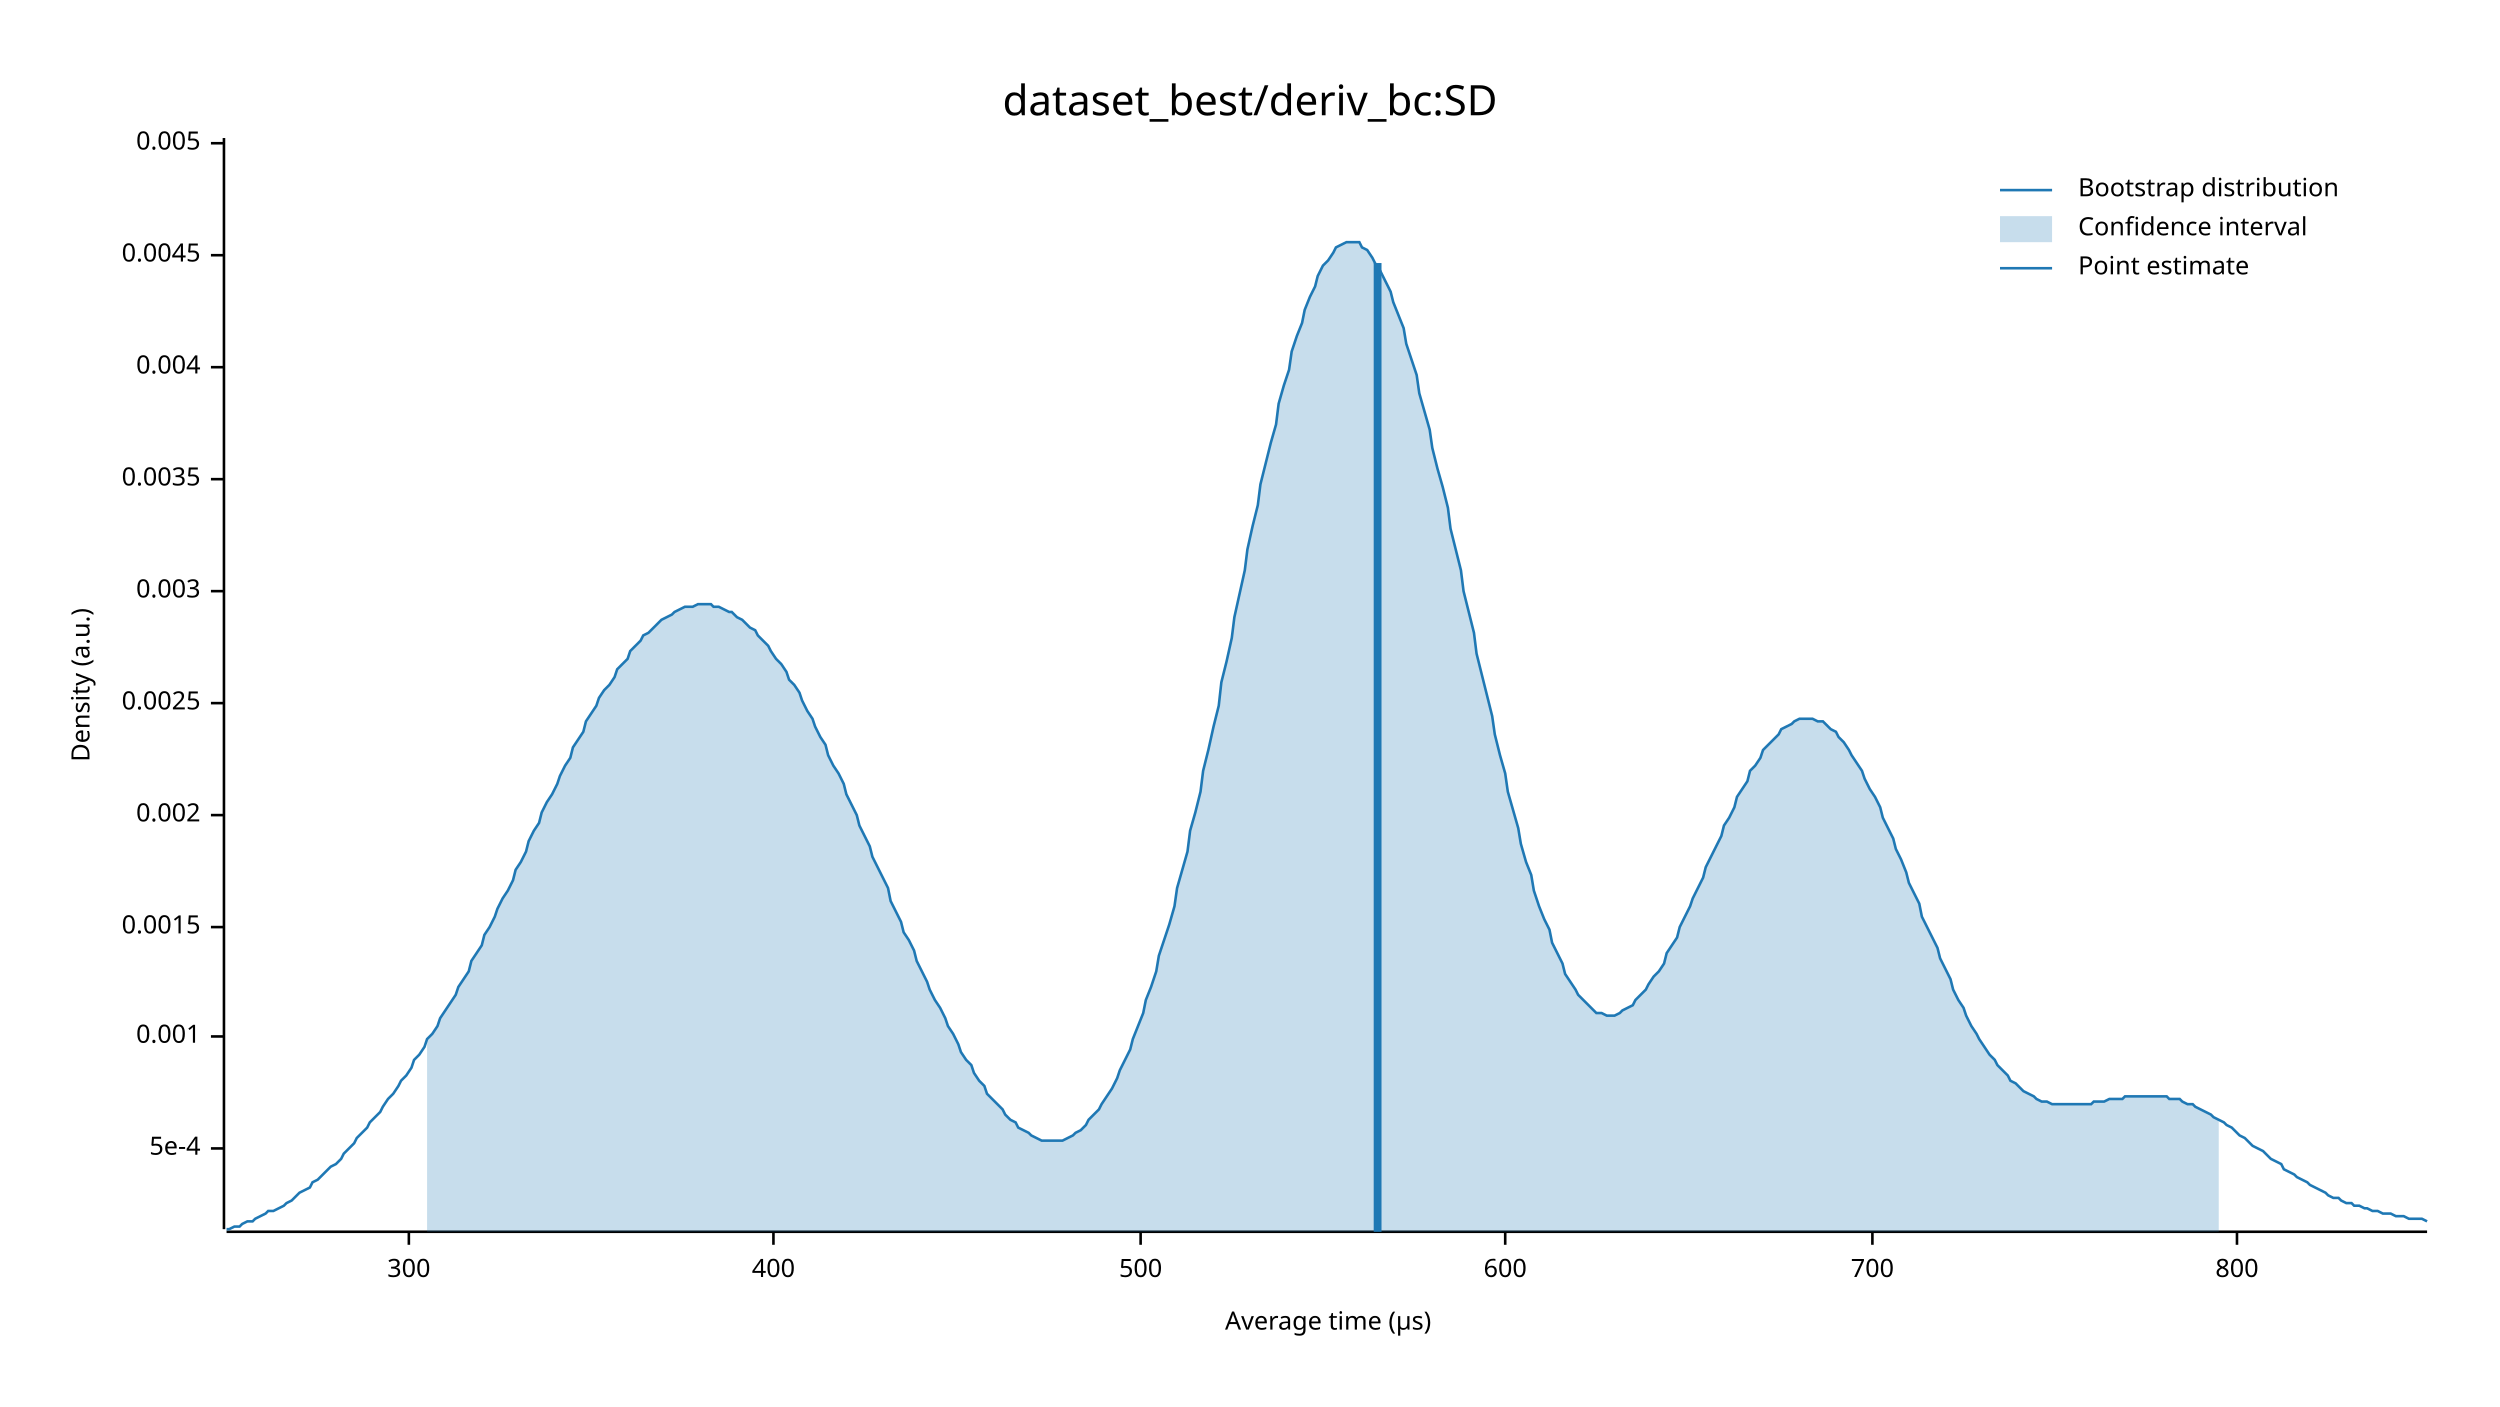
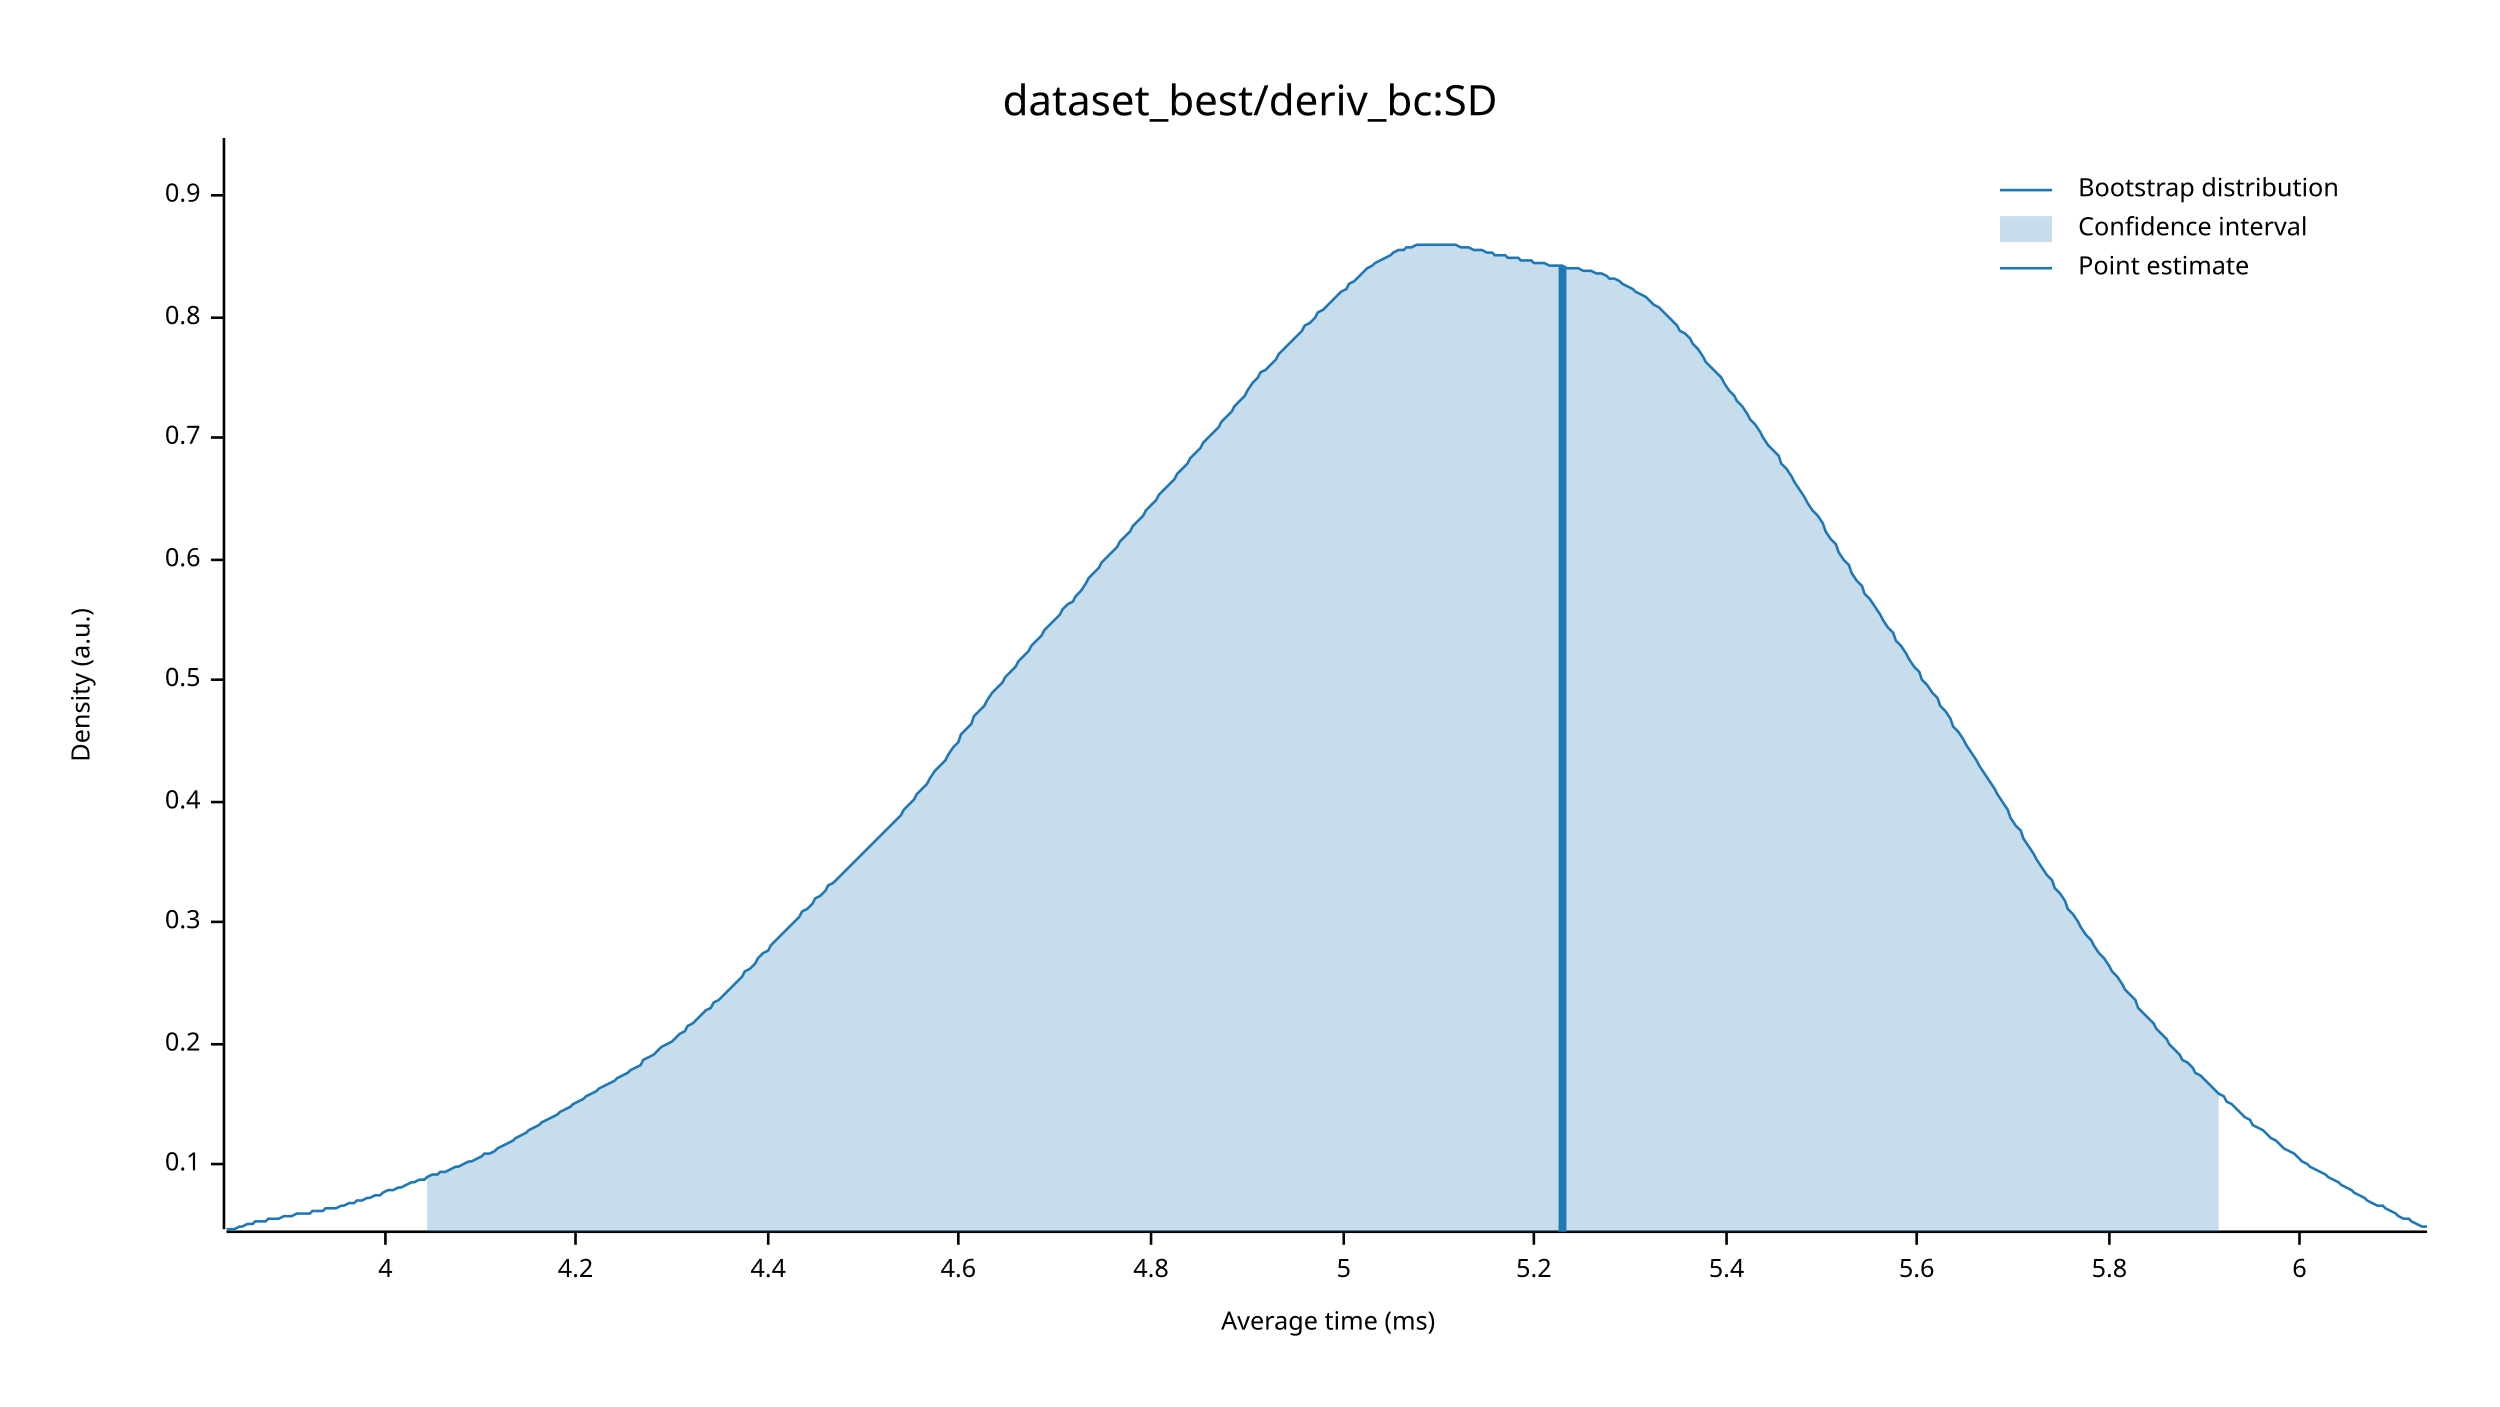
<svg xmlns="http://www.w3.org/2000/svg" width="960" height="540" viewBox="0 0 960 540">
  <text x="480" y="32" dy="0.76em" text-anchor="middle" font-family="sans-serif" font-size="16.129" opacity="1" fill="#000000">
dataset_best/deriv_bc:SD
</text>
  <text x="27" y="263" dy="0.76em" text-anchor="middle" font-family="sans-serif" font-size="9.677" opacity="1" fill="#000000" transform="rotate(270, 27, 263)">
Density (a.u.)
</text>
  <text x="510" y="513" dy="-0.5ex" text-anchor="middle" font-family="sans-serif" font-size="9.677" opacity="1" fill="#000000">
- Average time (µs)
+ Average time (ms)
</text>
  <polyline fill="none" opacity="1" stroke="#000000" stroke-width="1" points="86,53 86,472 " />
-   <text x="77" y="441" dy="0.5ex" text-anchor="end" font-family="sans-serif" font-size="9.677" opacity="1" fill="#000000">
- 5e-4
+   <text x="77" y="447" dy="0.5ex" text-anchor="end" font-family="sans-serif" font-size="9.677" opacity="1" fill="#000000">
+ 0.1
</text>
-   <polyline fill="none" opacity="1" stroke="#000000" stroke-width="1" points="81,441 86,441 " />
-   <text x="77" y="398" dy="0.5ex" text-anchor="end" font-family="sans-serif" font-size="9.677" opacity="1" fill="#000000">
- 0.001
+   <polyline fill="none" opacity="1" stroke="#000000" stroke-width="1" points="81,447 86,447 " />
+   <text x="77" y="401" dy="0.5ex" text-anchor="end" font-family="sans-serif" font-size="9.677" opacity="1" fill="#000000">
+ 0.2
</text>
-   <polyline fill="none" opacity="1" stroke="#000000" stroke-width="1" points="81,398 86,398 " />
-   <text x="77" y="356" dy="0.5ex" text-anchor="end" font-family="sans-serif" font-size="9.677" opacity="1" fill="#000000">
- 0.0015
+   <polyline fill="none" opacity="1" stroke="#000000" stroke-width="1" points="81,401 86,401 " />
+   <text x="77" y="354" dy="0.5ex" text-anchor="end" font-family="sans-serif" font-size="9.677" opacity="1" fill="#000000">
+ 0.3
</text>
-   <polyline fill="none" opacity="1" stroke="#000000" stroke-width="1" points="81,356 86,356 " />
-   <text x="77" y="313" dy="0.5ex" text-anchor="end" font-family="sans-serif" font-size="9.677" opacity="1" fill="#000000">
- 0.002
+   <polyline fill="none" opacity="1" stroke="#000000" stroke-width="1" points="81,354 86,354 " />
+   <text x="77" y="308" dy="0.5ex" text-anchor="end" font-family="sans-serif" font-size="9.677" opacity="1" fill="#000000">
+ 0.4
</text>
-   <polyline fill="none" opacity="1" stroke="#000000" stroke-width="1" points="81,313 86,313 " />
-   <text x="77" y="270" dy="0.5ex" text-anchor="end" font-family="sans-serif" font-size="9.677" opacity="1" fill="#000000">
- 0.0025
+   <polyline fill="none" opacity="1" stroke="#000000" stroke-width="1" points="81,308 86,308 " />
+   <text x="77" y="261" dy="0.5ex" text-anchor="end" font-family="sans-serif" font-size="9.677" opacity="1" fill="#000000">
+ 0.5
</text>
-   <polyline fill="none" opacity="1" stroke="#000000" stroke-width="1" points="81,270 86,270 " />
-   <text x="77" y="227" dy="0.5ex" text-anchor="end" font-family="sans-serif" font-size="9.677" opacity="1" fill="#000000">
- 0.003
+   <polyline fill="none" opacity="1" stroke="#000000" stroke-width="1" points="81,261 86,261 " />
+   <text x="77" y="215" dy="0.5ex" text-anchor="end" font-family="sans-serif" font-size="9.677" opacity="1" fill="#000000">
+ 0.6
</text>
-   <polyline fill="none" opacity="1" stroke="#000000" stroke-width="1" points="81,227 86,227 " />
-   <text x="77" y="184" dy="0.5ex" text-anchor="end" font-family="sans-serif" font-size="9.677" opacity="1" fill="#000000">
- 0.0035
+   <polyline fill="none" opacity="1" stroke="#000000" stroke-width="1" points="81,215 86,215 " />
+   <text x="77" y="168" dy="0.5ex" text-anchor="end" font-family="sans-serif" font-size="9.677" opacity="1" fill="#000000">
+ 0.7
</text>
-   <polyline fill="none" opacity="1" stroke="#000000" stroke-width="1" points="81,184 86,184 " />
-   <text x="77" y="141" dy="0.5ex" text-anchor="end" font-family="sans-serif" font-size="9.677" opacity="1" fill="#000000">
- 0.004
+   <polyline fill="none" opacity="1" stroke="#000000" stroke-width="1" points="81,168 86,168 " />
+   <text x="77" y="122" dy="0.5ex" text-anchor="end" font-family="sans-serif" font-size="9.677" opacity="1" fill="#000000">
+ 0.8
</text>
-   <polyline fill="none" opacity="1" stroke="#000000" stroke-width="1" points="81,141 86,141 " />
-   <text x="77" y="98" dy="0.5ex" text-anchor="end" font-family="sans-serif" font-size="9.677" opacity="1" fill="#000000">
- 0.0045
+   <polyline fill="none" opacity="1" stroke="#000000" stroke-width="1" points="81,122 86,122 " />
+   <text x="77" y="75" dy="0.5ex" text-anchor="end" font-family="sans-serif" font-size="9.677" opacity="1" fill="#000000">
+ 0.9
</text>
-   <polyline fill="none" opacity="1" stroke="#000000" stroke-width="1" points="81,98 86,98 " />
-   <text x="77" y="55" dy="0.5ex" text-anchor="end" font-family="sans-serif" font-size="9.677" opacity="1" fill="#000000">
- 0.005
+   <polyline fill="none" opacity="1" stroke="#000000" stroke-width="1" points="81,75 86,75 " />
+   <polyline fill="none" opacity="1" stroke="#000000" stroke-width="1" points="87,473 932,473 " />
+   <text x="148" y="483" dy="0.76em" text-anchor="middle" font-family="sans-serif" font-size="9.677" opacity="1" fill="#000000">
+ 4
</text>
-   <polyline fill="none" opacity="1" stroke="#000000" stroke-width="1" points="81,55 86,55 " />
-   <polyline fill="none" opacity="1" stroke="#000000" stroke-width="1" points="87,473 932,473 " />
-   <text x="157" y="483" dy="0.76em" text-anchor="middle" font-family="sans-serif" font-size="9.677" opacity="1" fill="#000000">
- 300
+   <polyline fill="none" opacity="1" stroke="#000000" stroke-width="1" points="148,473 148,478 " />
+   <text x="221" y="483" dy="0.76em" text-anchor="middle" font-family="sans-serif" font-size="9.677" opacity="1" fill="#000000">
+ 4.2
</text>
-   <polyline fill="none" opacity="1" stroke="#000000" stroke-width="1" points="157,473 157,478 " />
-   <text x="297" y="483" dy="0.76em" text-anchor="middle" font-family="sans-serif" font-size="9.677" opacity="1" fill="#000000">
- 400
+   <polyline fill="none" opacity="1" stroke="#000000" stroke-width="1" points="221,473 221,478 " />
+   <text x="295" y="483" dy="0.76em" text-anchor="middle" font-family="sans-serif" font-size="9.677" opacity="1" fill="#000000">
+ 4.4
</text>
-   <polyline fill="none" opacity="1" stroke="#000000" stroke-width="1" points="297,473 297,478 " />
-   <text x="438" y="483" dy="0.76em" text-anchor="middle" font-family="sans-serif" font-size="9.677" opacity="1" fill="#000000">
- 500
+   <polyline fill="none" opacity="1" stroke="#000000" stroke-width="1" points="295,473 295,478 " />
+   <text x="368" y="483" dy="0.76em" text-anchor="middle" font-family="sans-serif" font-size="9.677" opacity="1" fill="#000000">
+ 4.6
</text>
-   <polyline fill="none" opacity="1" stroke="#000000" stroke-width="1" points="438,473 438,478 " />
-   <text x="578" y="483" dy="0.76em" text-anchor="middle" font-family="sans-serif" font-size="9.677" opacity="1" fill="#000000">
- 600
+   <polyline fill="none" opacity="1" stroke="#000000" stroke-width="1" points="368,473 368,478 " />
+   <text x="442" y="483" dy="0.76em" text-anchor="middle" font-family="sans-serif" font-size="9.677" opacity="1" fill="#000000">
+ 4.8
</text>
-   <polyline fill="none" opacity="1" stroke="#000000" stroke-width="1" points="578,473 578,478 " />
-   <text x="719" y="483" dy="0.76em" text-anchor="middle" font-family="sans-serif" font-size="9.677" opacity="1" fill="#000000">
- 700
+   <polyline fill="none" opacity="1" stroke="#000000" stroke-width="1" points="442,473 442,478 " />
+   <text x="516" y="483" dy="0.76em" text-anchor="middle" font-family="sans-serif" font-size="9.677" opacity="1" fill="#000000">
+ 5
</text>
-   <polyline fill="none" opacity="1" stroke="#000000" stroke-width="1" points="719,473 719,478 " />
-   <text x="859" y="483" dy="0.76em" text-anchor="middle" font-family="sans-serif" font-size="9.677" opacity="1" fill="#000000">
- 800
+   <polyline fill="none" opacity="1" stroke="#000000" stroke-width="1" points="516,473 516,478 " />
+   <text x="589" y="483" dy="0.76em" text-anchor="middle" font-family="sans-serif" font-size="9.677" opacity="1" fill="#000000">
+ 5.2
</text>
-   <polyline fill="none" opacity="1" stroke="#000000" stroke-width="1" points="859,473 859,478 " />
-   <polyline fill="none" opacity="1" stroke="#1F78B4" stroke-width="1" points="87,472 88,472 90,471 92,471 93,470 95,469 97,469 98,468 100,467 102,466 103,465 105,465 107,464 109,463 110,462 112,461 114,459 115,458 117,457 119,456 120,454 122,453 124,451 125,450 127,448 129,447 131,445 132,443 134,441 136,439 137,437 139,435 141,433 142,431 144,429 146,427 147,425 149,422 151,420 153,417 154,415 156,413 158,410 159,407 161,405 163,402 164,399 166,397 168,394 169,391 171,388 173,385 175,382 176,379 178,376 180,373 181,369 183,366 185,363 186,359 188,356 190,352 191,349 193,345 195,342 197,338 198,334 200,331 202,327 203,323 205,319 207,316 208,312 210,308 212,305 214,301 215,298 217,294 219,291 220,287 222,284 224,281 225,277 227,274 229,271 230,268 232,265 234,263 236,260 237,257 239,255 241,253 242,250 244,248 246,246 247,244 249,243 251,241 252,240 254,238 256,237 258,236 259,235 261,234 263,233 264,233 266,233 268,232 269,232 271,232 273,232 274,233 276,233 278,234 280,235 281,235 283,237 285,238 286,239 288,241 290,242 291,244 293,246 295,248 296,250 298,253 300,255 302,258 303,261 305,263 307,266 308,269 310,273 312,276 313,279 315,283 317,286 318,290 320,294 322,297 324,301 325,305 327,309 329,313 330,317 332,321 334,325 335,329 337,333 339,337 341,341 342,346 344,350 346,354 347,358 349,361 351,365 352,369 354,373 356,377 357,380 359,384 361,387 363,391 364,394 366,397 368,401 369,404 371,407 373,409 374,412 376,415 378,417 379,420 381,422 383,424 385,426 386,428 388,430 390,431 391,433 393,434 395,435 396,436 398,437 400,438 401,438 403,438 405,438 407,438 408,438 410,437 412,436 413,435 415,434 417,432 418,430 420,428 422,426 423,424 425,421 427,418 429,414 430,411 432,407 434,403 435,399 437,394 439,389 440,384 442,379 444,373 445,367 447,361 449,355 451,348 452,341 454,334 456,327 457,319 459,312 461,304 462,296 464,288 466,279 468,271 469,262 471,254 473,245 474,237 476,228 478,219 479,211 481,202 483,194 484,186 486,178 488,170 490,163 491,155 493,148 495,142 496,135 498,129 500,124 501,119 503,114 505,110 506,106 508,102 510,100 512,97 513,95 515,94 517,93 518,93 520,93 522,93 523,95 525,96 527,99 528,101 530,104 532,108 534,112 535,116 537,121 539,126 540,132 542,138 544,144 545,151 547,158 549,165 550,172 552,180 554,187 556,195 557,203 559,211 561,219 562,227 564,235 566,243 567,251 569,259 571,267 573,275 574,282 576,290 578,297 579,304 581,311 583,318 584,324 586,331 588,336 589,342 591,348 593,353 595,357 596,362 598,366 600,370 601,374 603,377 605,380 606,382 608,384 610,386 611,387 613,389 615,389 617,390 618,390 620,390 622,389 623,388 625,387 627,386 628,384 630,382 632,380 633,378 635,375 637,373 639,370 640,366 642,363 644,360 645,356 647,352 649,348 650,345 652,341 654,337 655,333 657,329 659,325 661,321 662,317 664,314 666,310 667,306 669,303 671,300 672,296 674,294 676,291 677,288 679,286 681,284 683,282 684,280 686,279 688,278 689,277 691,276 693,276 694,276 696,276 698,277 700,277 701,278 703,280 705,281 706,283 708,285 710,288 711,290 713,293 715,296 716,299 718,303 720,306 722,310 723,314 725,318 727,322 728,326 730,330 732,335 733,339 735,343 737,347 738,352 740,356 742,360 744,364 745,368 747,372 749,376 750,380 752,384 754,387 755,390 757,394 759,397 760,399 762,402 764,405 766,407 767,409 769,411 771,413 772,415 774,416 776,418 777,419 779,420 781,421 782,422 784,423 786,423 788,424 789,424 791,424 793,424 794,424 796,424 798,424 799,424 801,424 803,424 804,423 806,423 808,423 810,422 811,422 813,422 815,422 816,421 818,421 820,421 821,421 823,421 825,421 827,421 828,421 830,421 832,421 833,422 835,422 837,422 838,423 840,424 842,424 843,425 845,426 847,427 849,428 850,429 852,430 854,431 855,432 857,433 859,435 860,436 862,437 864,439 865,440 867,441 869,442 871,444 872,445 874,446 876,447 877,449 879,450 881,451 882,452 884,453 886,454 887,455 889,456 891,457 893,458 894,459 896,460 898,460 899,461 901,462 903,462 904,463 906,463 908,464 909,464 911,465 913,465 915,466 916,466 918,466 920,467 921,467 923,467 925,468 926,468 928,468 930,468 932,469 " />
-   <polygon opacity="0.25" fill="#1F78B4" points="164,399 166,397 168,394 169,391 171,388 173,385 175,382 176,379 178,376 180,373 181,369 183,366 185,363 186,359 188,356 190,352 191,349 193,345 195,342 197,338 198,334 200,331 202,327 203,323 205,319 207,316 208,312 210,308 212,305 214,301 215,298 217,294 219,291 220,287 222,284 224,281 225,277 227,274 229,271 230,268 232,265 234,263 236,260 237,257 239,255 241,253 242,250 244,248 246,246 247,244 249,243 251,241 252,240 254,238 256,237 258,236 259,235 261,234 263,233 264,233 266,233 268,232 269,232 271,232 273,232 274,233 276,233 278,234 280,235 281,235 283,237 285,238 286,239 288,241 290,242 291,244 293,246 295,248 296,250 298,253 300,255 302,258 303,261 305,263 307,266 308,269 310,273 312,276 313,279 315,283 317,286 318,290 320,294 322,297 324,301 325,305 327,309 329,313 330,317 332,321 334,325 335,329 337,333 339,337 341,341 342,346 344,350 346,354 347,358 349,361 351,365 352,369 354,373 356,377 357,380 359,384 361,387 363,391 364,394 366,397 368,401 369,404 371,407 373,409 374,412 376,415 378,417 379,420 381,422 383,424 385,426 386,428 388,430 390,431 391,433 393,434 395,435 396,436 398,437 400,438 401,438 403,438 405,438 407,438 408,438 410,437 412,436 413,435 415,434 417,432 418,430 420,428 422,426 423,424 425,421 427,418 429,414 430,411 432,407 434,403 435,399 437,394 439,389 440,384 442,379 444,373 445,367 447,361 449,355 451,348 452,341 454,334 456,327 457,319 459,312 461,304 462,296 464,288 466,279 468,271 469,262 471,254 473,245 474,237 476,228 478,219 479,211 481,202 483,194 484,186 486,178 488,170 490,163 491,155 493,148 495,142 496,135 498,129 500,124 501,119 503,114 505,110 506,106 508,102 510,100 512,97 513,95 515,94 517,93 518,93 520,93 522,93 523,95 525,96 527,99 528,101 530,104 532,108 534,112 535,116 537,121 539,126 540,132 542,138 544,144 545,151 547,158 549,165 550,172 552,180 554,187 556,195 557,203 559,211 561,219 562,227 564,235 566,243 567,251 569,259 571,267 573,275 574,282 576,290 578,297 579,304 581,311 583,318 584,324 586,331 588,336 589,342 591,348 593,353 595,357 596,362 598,366 600,370 601,374 603,377 605,380 606,382 608,384 610,386 611,387 613,389 615,389 617,390 618,390 620,390 622,389 623,388 625,387 627,386 628,384 630,382 632,380 633,378 635,375 637,373 639,370 640,366 642,363 644,360 645,356 647,352 649,348 650,345 652,341 654,337 655,333 657,329 659,325 661,321 662,317 664,314 666,310 667,306 669,303 671,300 672,296 674,294 676,291 677,288 679,286 681,284 683,282 684,280 686,279 688,278 689,277 691,276 693,276 694,276 696,276 698,277 700,277 701,278 703,280 705,281 706,283 708,285 710,288 711,290 713,293 715,296 716,299 718,303 720,306 722,310 723,314 725,318 727,322 728,326 730,330 732,335 733,339 735,343 737,347 738,352 740,356 742,360 744,364 745,368 747,372 749,376 750,380 752,384 754,387 755,390 757,394 759,397 760,399 762,402 764,405 766,407 767,409 769,411 771,413 772,415 774,416 776,418 777,419 779,420 781,421 782,422 784,423 786,423 788,424 789,424 791,424 793,424 794,424 796,424 798,424 799,424 801,424 803,424 804,423 806,423 808,423 810,422 811,422 813,422 815,422 816,421 818,421 820,421 821,421 823,421 825,421 827,421 828,421 830,421 832,421 833,422 835,422 837,422 838,423 840,424 842,424 843,425 845,426 847,427 849,428 850,429 852,430 852,473 164,473 " />
-   <polyline fill="none" opacity="1" stroke="#1F78B4" stroke-width="3" points="529,473 529,101 " />
+   <polyline fill="none" opacity="1" stroke="#000000" stroke-width="1" points="589,473 589,478 " />
+   <text x="663" y="483" dy="0.76em" text-anchor="middle" font-family="sans-serif" font-size="9.677" opacity="1" fill="#000000">
+ 5.4
+ </text>
+   <polyline fill="none" opacity="1" stroke="#000000" stroke-width="1" points="663,473 663,478 " />
+   <text x="736" y="483" dy="0.76em" text-anchor="middle" font-family="sans-serif" font-size="9.677" opacity="1" fill="#000000">
+ 5.6
+ </text>
+   <polyline fill="none" opacity="1" stroke="#000000" stroke-width="1" points="736,473 736,478 " />
+   <text x="810" y="483" dy="0.76em" text-anchor="middle" font-family="sans-serif" font-size="9.677" opacity="1" fill="#000000">
+ 5.8
+ </text>
+   <polyline fill="none" opacity="1" stroke="#000000" stroke-width="1" points="810,473 810,478 " />
+   <text x="883" y="483" dy="0.76em" text-anchor="middle" font-family="sans-serif" font-size="9.677" opacity="1" fill="#000000">
+ 6
+ </text>
+   <polyline fill="none" opacity="1" stroke="#000000" stroke-width="1" points="883,473 883,478 " />
+   <polyline fill="none" opacity="1" stroke="#1F78B4" stroke-width="1" points="87,472 88,472 90,472 92,471 93,471 95,470 97,470 98,469 100,469 102,469 103,468 105,468 107,468 109,467 110,467 112,467 114,466 115,466 117,466 119,466 120,465 122,465 124,465 125,464 127,464 129,464 131,463 132,463 134,462 136,462 137,461 139,461 141,460 142,460 144,459 146,459 147,458 149,457 151,457 153,456 154,456 156,455 158,454 159,454 161,453 163,453 164,452 166,451 168,451 169,450 171,450 173,449 175,448 176,448 178,447 180,446 181,446 183,445 185,444 186,443 188,443 190,442 191,441 193,440 195,439 197,438 198,437 200,436 202,435 203,434 205,433 207,432 208,431 210,430 212,429 214,428 215,427 217,426 219,425 220,424 222,423 224,422 225,421 227,420 229,419 230,418 232,417 234,416 236,415 237,414 239,413 241,412 242,411 244,410 246,409 247,407 249,406 251,405 252,404 254,402 256,401 258,400 259,399 261,397 263,396 264,394 266,393 268,391 269,390 271,388 273,387 274,385 276,384 278,382 280,380 281,379 283,377 285,375 286,373 288,372 290,370 291,368 293,366 295,365 296,363 298,361 300,359 302,357 303,356 305,354 307,352 308,350 310,349 312,347 313,345 315,344 317,342 318,340 320,339 322,337 324,335 325,334 327,332 329,330 330,329 332,327 334,325 335,324 337,322 339,320 341,318 342,317 344,315 346,313 347,311 349,309 351,307 352,305 354,303 356,301 357,299 359,296 361,294 363,292 364,290 366,287 368,285 369,282 371,280 373,278 374,275 376,273 378,271 379,269 381,266 383,264 385,262 386,260 388,258 390,256 391,254 393,252 395,250 396,248 398,246 400,244 401,242 403,240 405,238 407,236 408,234 410,232 412,231 413,229 415,227 417,224 418,222 420,220 422,218 423,216 425,214 427,212 429,210 430,208 432,206 434,204 435,202 437,200 439,198 440,196 442,194 444,192 445,190 447,188 449,186 451,184 452,182 454,180 456,178 457,176 459,174 461,172 462,170 464,168 466,166 468,164 469,162 471,160 473,158 474,156 476,154 478,152 479,150 481,147 483,145 484,143 486,142 488,140 490,138 491,136 493,134 495,132 496,131 498,129 500,127 501,125 503,124 505,122 506,120 508,119 510,117 512,115 513,114 515,112 517,111 518,109 520,108 522,106 523,105 525,103 527,102 528,101 530,100 532,99 534,98 535,97 537,96 539,96 540,95 542,95 544,94 545,94 547,94 549,94 550,94 552,94 554,94 556,94 557,94 559,94 561,95 562,95 564,95 566,96 567,96 569,96 571,97 573,97 574,98 576,98 578,98 579,99 581,99 583,99 584,100 586,100 588,100 589,101 591,101 593,101 595,102 596,102 598,102 600,102 601,103 603,103 605,103 606,103 608,104 610,104 611,104 613,105 615,105 617,106 618,107 620,107 622,108 623,109 625,110 627,111 628,112 630,113 632,114 633,115 635,117 637,118 639,120 640,121 642,123 644,125 645,127 647,128 649,130 650,132 652,134 654,137 655,139 657,141 659,143 661,145 662,147 664,150 666,152 667,154 669,156 671,159 672,161 674,163 676,166 677,168 679,171 681,173 683,175 684,178 686,180 688,183 689,185 691,188 693,191 694,193 696,196 698,198 700,201 701,204 703,207 705,209 706,212 708,215 710,217 711,220 713,223 715,225 716,228 718,230 720,233 722,236 723,238 725,241 727,243 728,246 730,248 732,251 733,253 735,256 737,258 738,261 740,263 742,266 744,268 745,271 747,273 749,276 750,279 752,281 754,284 755,286 757,289 759,292 760,294 762,297 764,300 766,303 767,305 769,308 771,311 772,314 774,317 776,319 777,322 779,325 781,328 782,330 784,333 786,336 788,338 789,341 791,343 793,346 794,349 796,351 798,354 799,356 801,359 803,361 804,363 806,366 808,368 810,371 811,373 813,375 815,378 816,380 818,382 820,384 821,387 823,389 825,391 827,393 828,395 830,397 832,399 833,401 835,403 837,405 838,407 840,408 842,410 843,412 845,413 847,415 849,417 850,418 852,420 854,421 855,423 857,424 859,426 860,427 862,429 864,430 865,432 867,433 869,434 871,436 872,437 874,438 876,440 877,441 879,442 881,443 882,444 884,446 886,447 887,448 889,449 891,450 893,451 894,452 896,453 898,454 899,455 901,456 903,457 904,458 906,459 908,460 909,461 911,462 913,463 915,463 916,464 918,465 920,466 921,467 923,468 925,468 926,469 928,470 930,471 932,471 " />
+   <polygon opacity="0.25" fill="#1F78B4" points="164,452 166,451 168,451 169,450 171,450 173,449 175,448 176,448 178,447 180,446 181,446 183,445 185,444 186,443 188,443 190,442 191,441 193,440 195,439 197,438 198,437 200,436 202,435 203,434 205,433 207,432 208,431 210,430 212,429 214,428 215,427 217,426 219,425 220,424 222,423 224,422 225,421 227,420 229,419 230,418 232,417 234,416 236,415 237,414 239,413 241,412 242,411 244,410 246,409 247,407 249,406 251,405 252,404 254,402 256,401 258,400 259,399 261,397 263,396 264,394 266,393 268,391 269,390 271,388 273,387 274,385 276,384 278,382 280,380 281,379 283,377 285,375 286,373 288,372 290,370 291,368 293,366 295,365 296,363 298,361 300,359 302,357 303,356 305,354 307,352 308,350 310,349 312,347 313,345 315,344 317,342 318,340 320,339 322,337 324,335 325,334 327,332 329,330 330,329 332,327 334,325 335,324 337,322 339,320 341,318 342,317 344,315 346,313 347,311 349,309 351,307 352,305 354,303 356,301 357,299 359,296 361,294 363,292 364,290 366,287 368,285 369,282 371,280 373,278 374,275 376,273 378,271 379,269 381,266 383,264 385,262 386,260 388,258 390,256 391,254 393,252 395,250 396,248 398,246 400,244 401,242 403,240 405,238 407,236 408,234 410,232 412,231 413,229 415,227 417,224 418,222 420,220 422,218 423,216 425,214 427,212 429,210 430,208 432,206 434,204 435,202 437,200 439,198 440,196 442,194 444,192 445,190 447,188 449,186 451,184 452,182 454,180 456,178 457,176 459,174 461,172 462,170 464,168 466,166 468,164 469,162 471,160 473,158 474,156 476,154 478,152 479,150 481,147 483,145 484,143 486,142 488,140 490,138 491,136 493,134 495,132 496,131 498,129 500,127 501,125 503,124 505,122 506,120 508,119 510,117 512,115 513,114 515,112 517,111 518,109 520,108 522,106 523,105 525,103 527,102 528,101 530,100 532,99 534,98 535,97 537,96 539,96 540,95 542,95 544,94 545,94 547,94 549,94 550,94 552,94 554,94 556,94 557,94 559,94 561,95 562,95 564,95 566,96 567,96 569,96 571,97 573,97 574,98 576,98 578,98 579,99 581,99 583,99 584,100 586,100 588,100 589,101 591,101 593,101 595,102 596,102 598,102 600,102 601,103 603,103 605,103 606,103 608,104 610,104 611,104 613,105 615,105 617,106 618,107 620,107 622,108 623,109 625,110 627,111 628,112 630,113 632,114 633,115 635,117 637,118 639,120 640,121 642,123 644,125 645,127 647,128 649,130 650,132 652,134 654,137 655,139 657,141 659,143 661,145 662,147 664,150 666,152 667,154 669,156 671,159 672,161 674,163 676,166 677,168 679,171 681,173 683,175 684,178 686,180 688,183 689,185 691,188 693,191 694,193 696,196 698,198 700,201 701,204 703,207 705,209 706,212 708,215 710,217 711,220 713,223 715,225 716,228 718,230 720,233 722,236 723,238 725,241 727,243 728,246 730,248 732,251 733,253 735,256 737,258 738,261 740,263 742,266 744,268 745,271 747,273 749,276 750,279 752,281 754,284 755,286 757,289 759,292 760,294 762,297 764,300 766,303 767,305 769,308 771,311 772,314 774,317 776,319 777,322 779,325 781,328 782,330 784,333 786,336 788,338 789,341 791,343 793,346 794,349 796,351 798,354 799,356 801,359 803,361 804,363 806,366 808,368 810,371 811,373 813,375 815,378 816,380 818,382 820,384 821,387 823,389 825,391 827,393 828,395 830,397 832,399 833,401 835,403 837,405 838,407 840,408 842,410 843,412 845,413 847,415 849,417 850,418 852,420 852,473 164,473 " />
+   <polyline fill="none" opacity="1" stroke="#1F78B4" stroke-width="3" points="600,473 600,102 " />
  <text x="798" y="68" dy="0.76em" text-anchor="start" font-family="sans-serif" font-size="9.677" opacity="1" fill="#000000">
Bootstrap distribution
</text>
  <text x="798" y="83" dy="0.76em" text-anchor="start" font-family="sans-serif" font-size="9.677" opacity="1" fill="#000000">
Confidence interval
</text>
  <text x="798" y="98" dy="0.76em" text-anchor="start" font-family="sans-serif" font-size="9.677" opacity="1" fill="#000000">
Point estimate
</text>
  <polyline fill="none" opacity="1" stroke="#1F78B4" stroke-width="1" points="768,73 788,73 " />
  <rect x="768" y="83" width="20" height="10" opacity="0.25" fill="#1F78B4" stroke="none" />
  <polyline fill="none" opacity="1" stroke="#1F78B4" stroke-width="1" points="768,103 788,103 " />
</svg>
